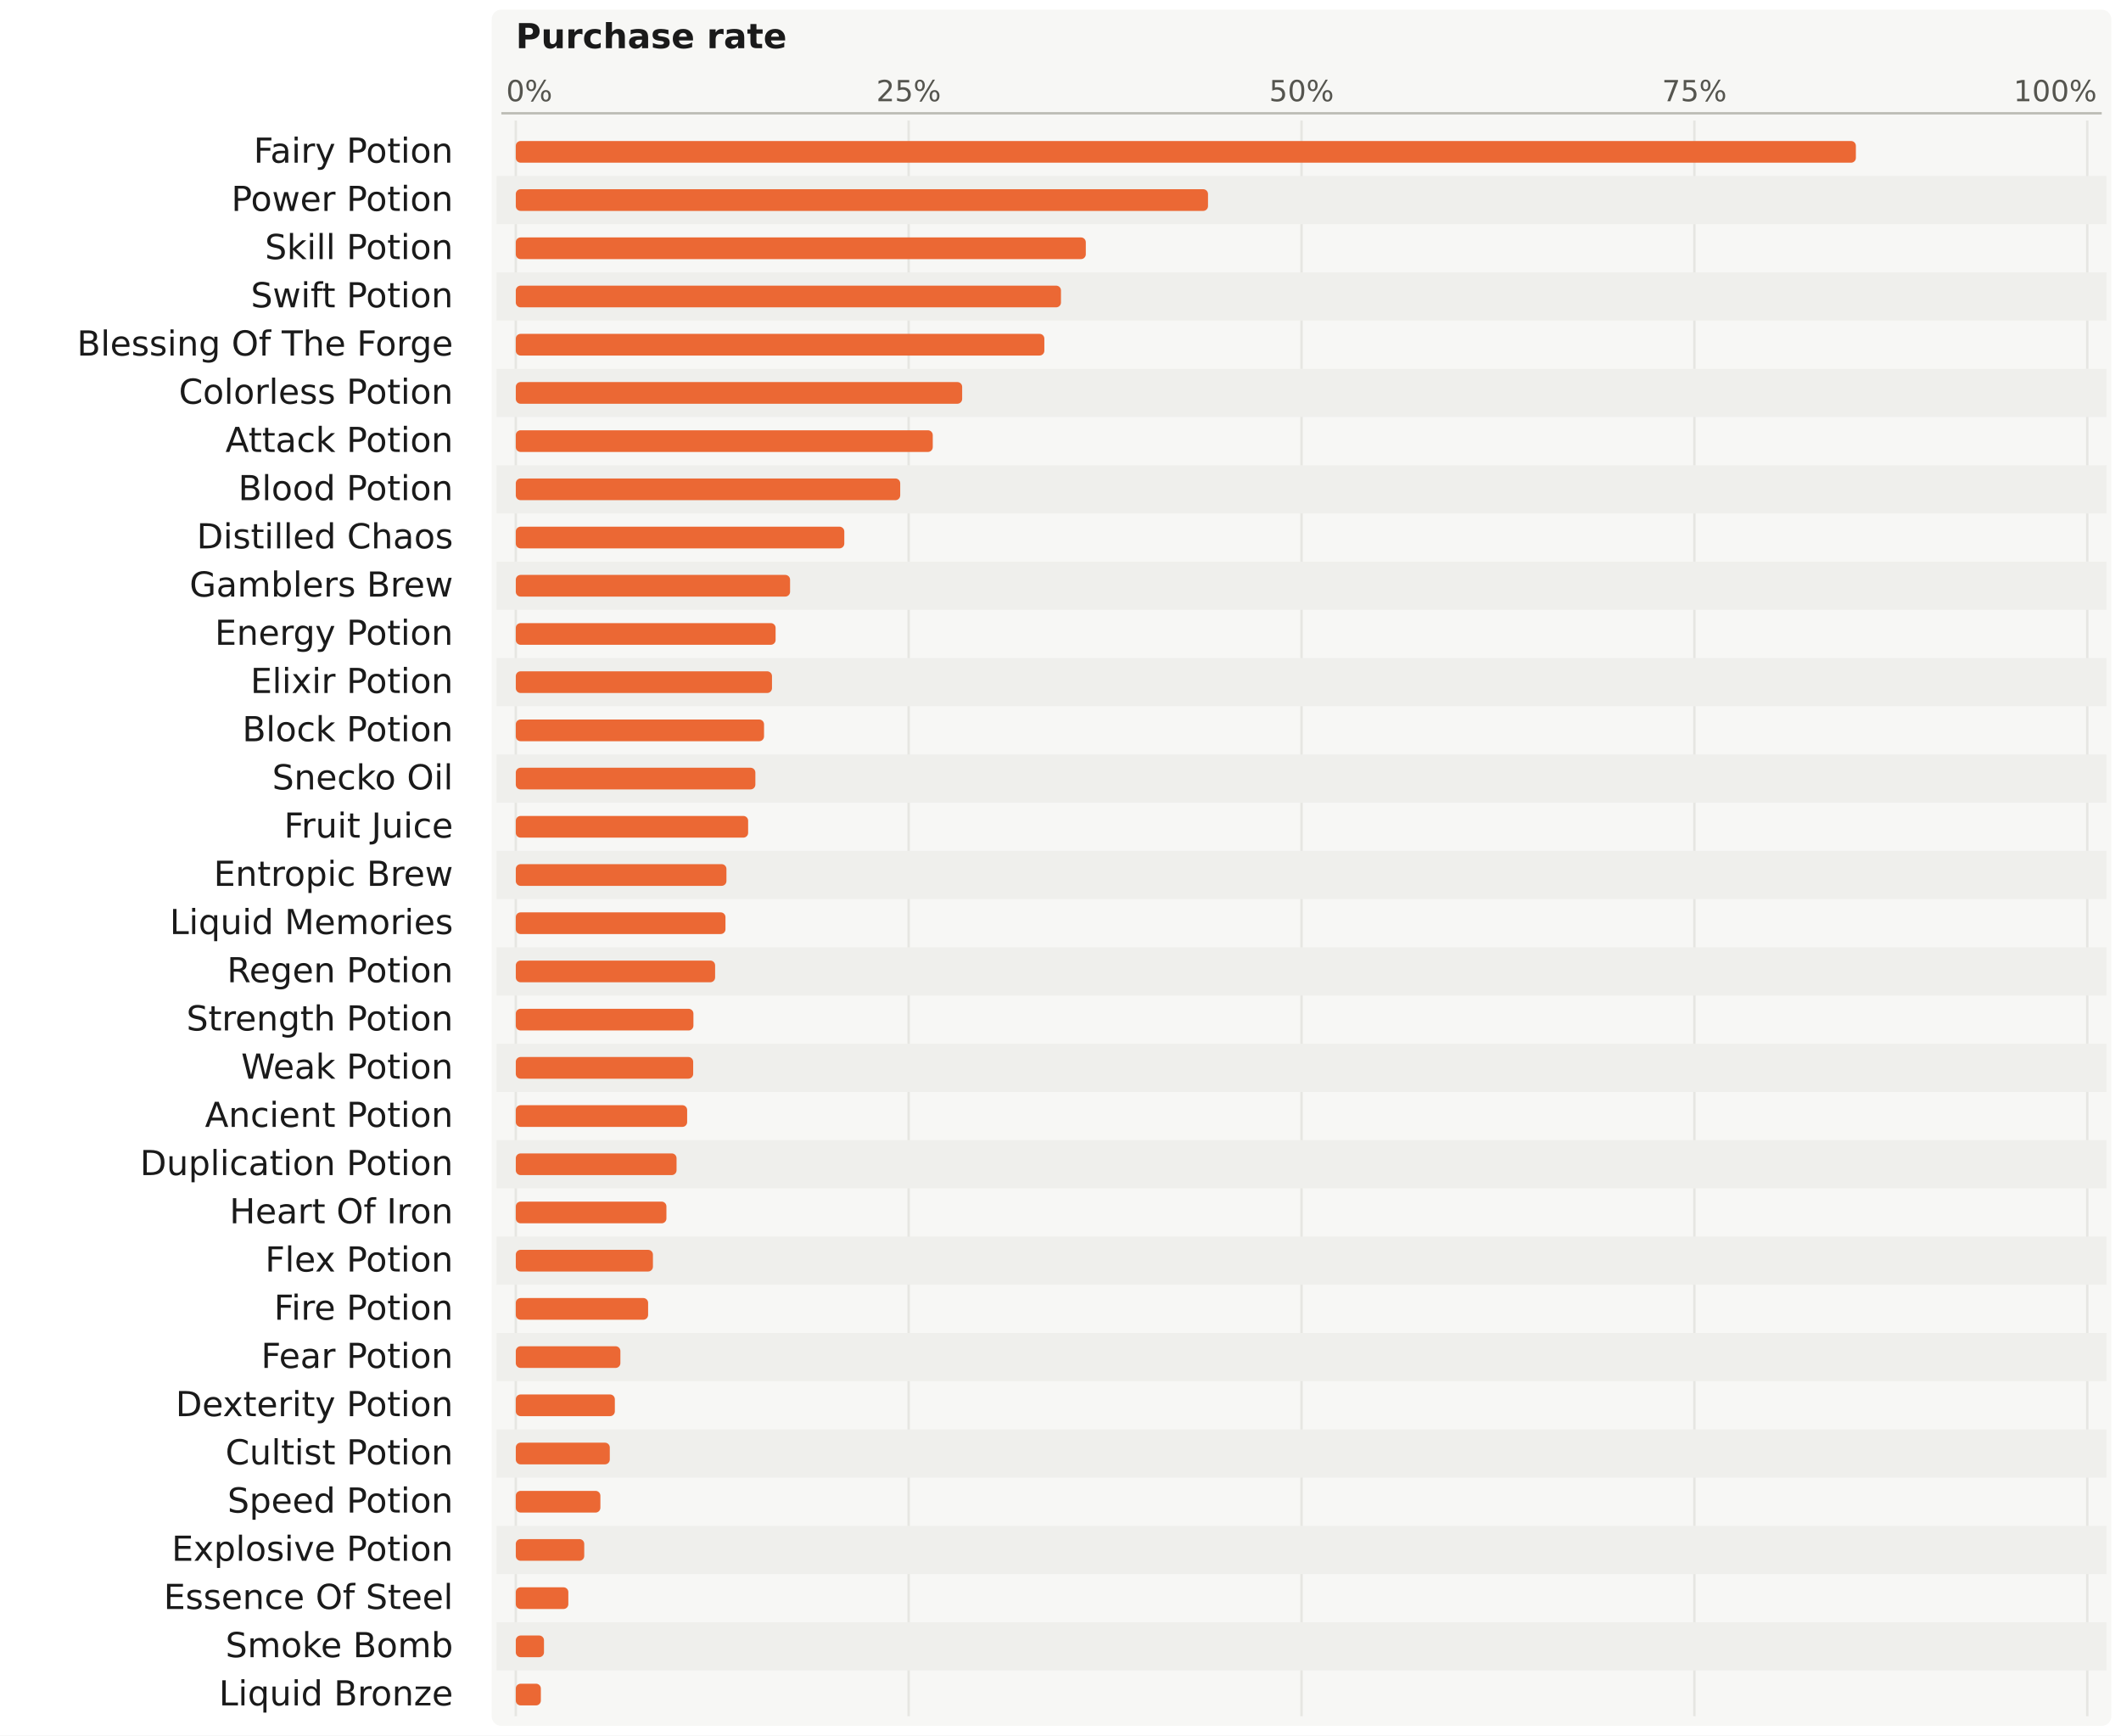
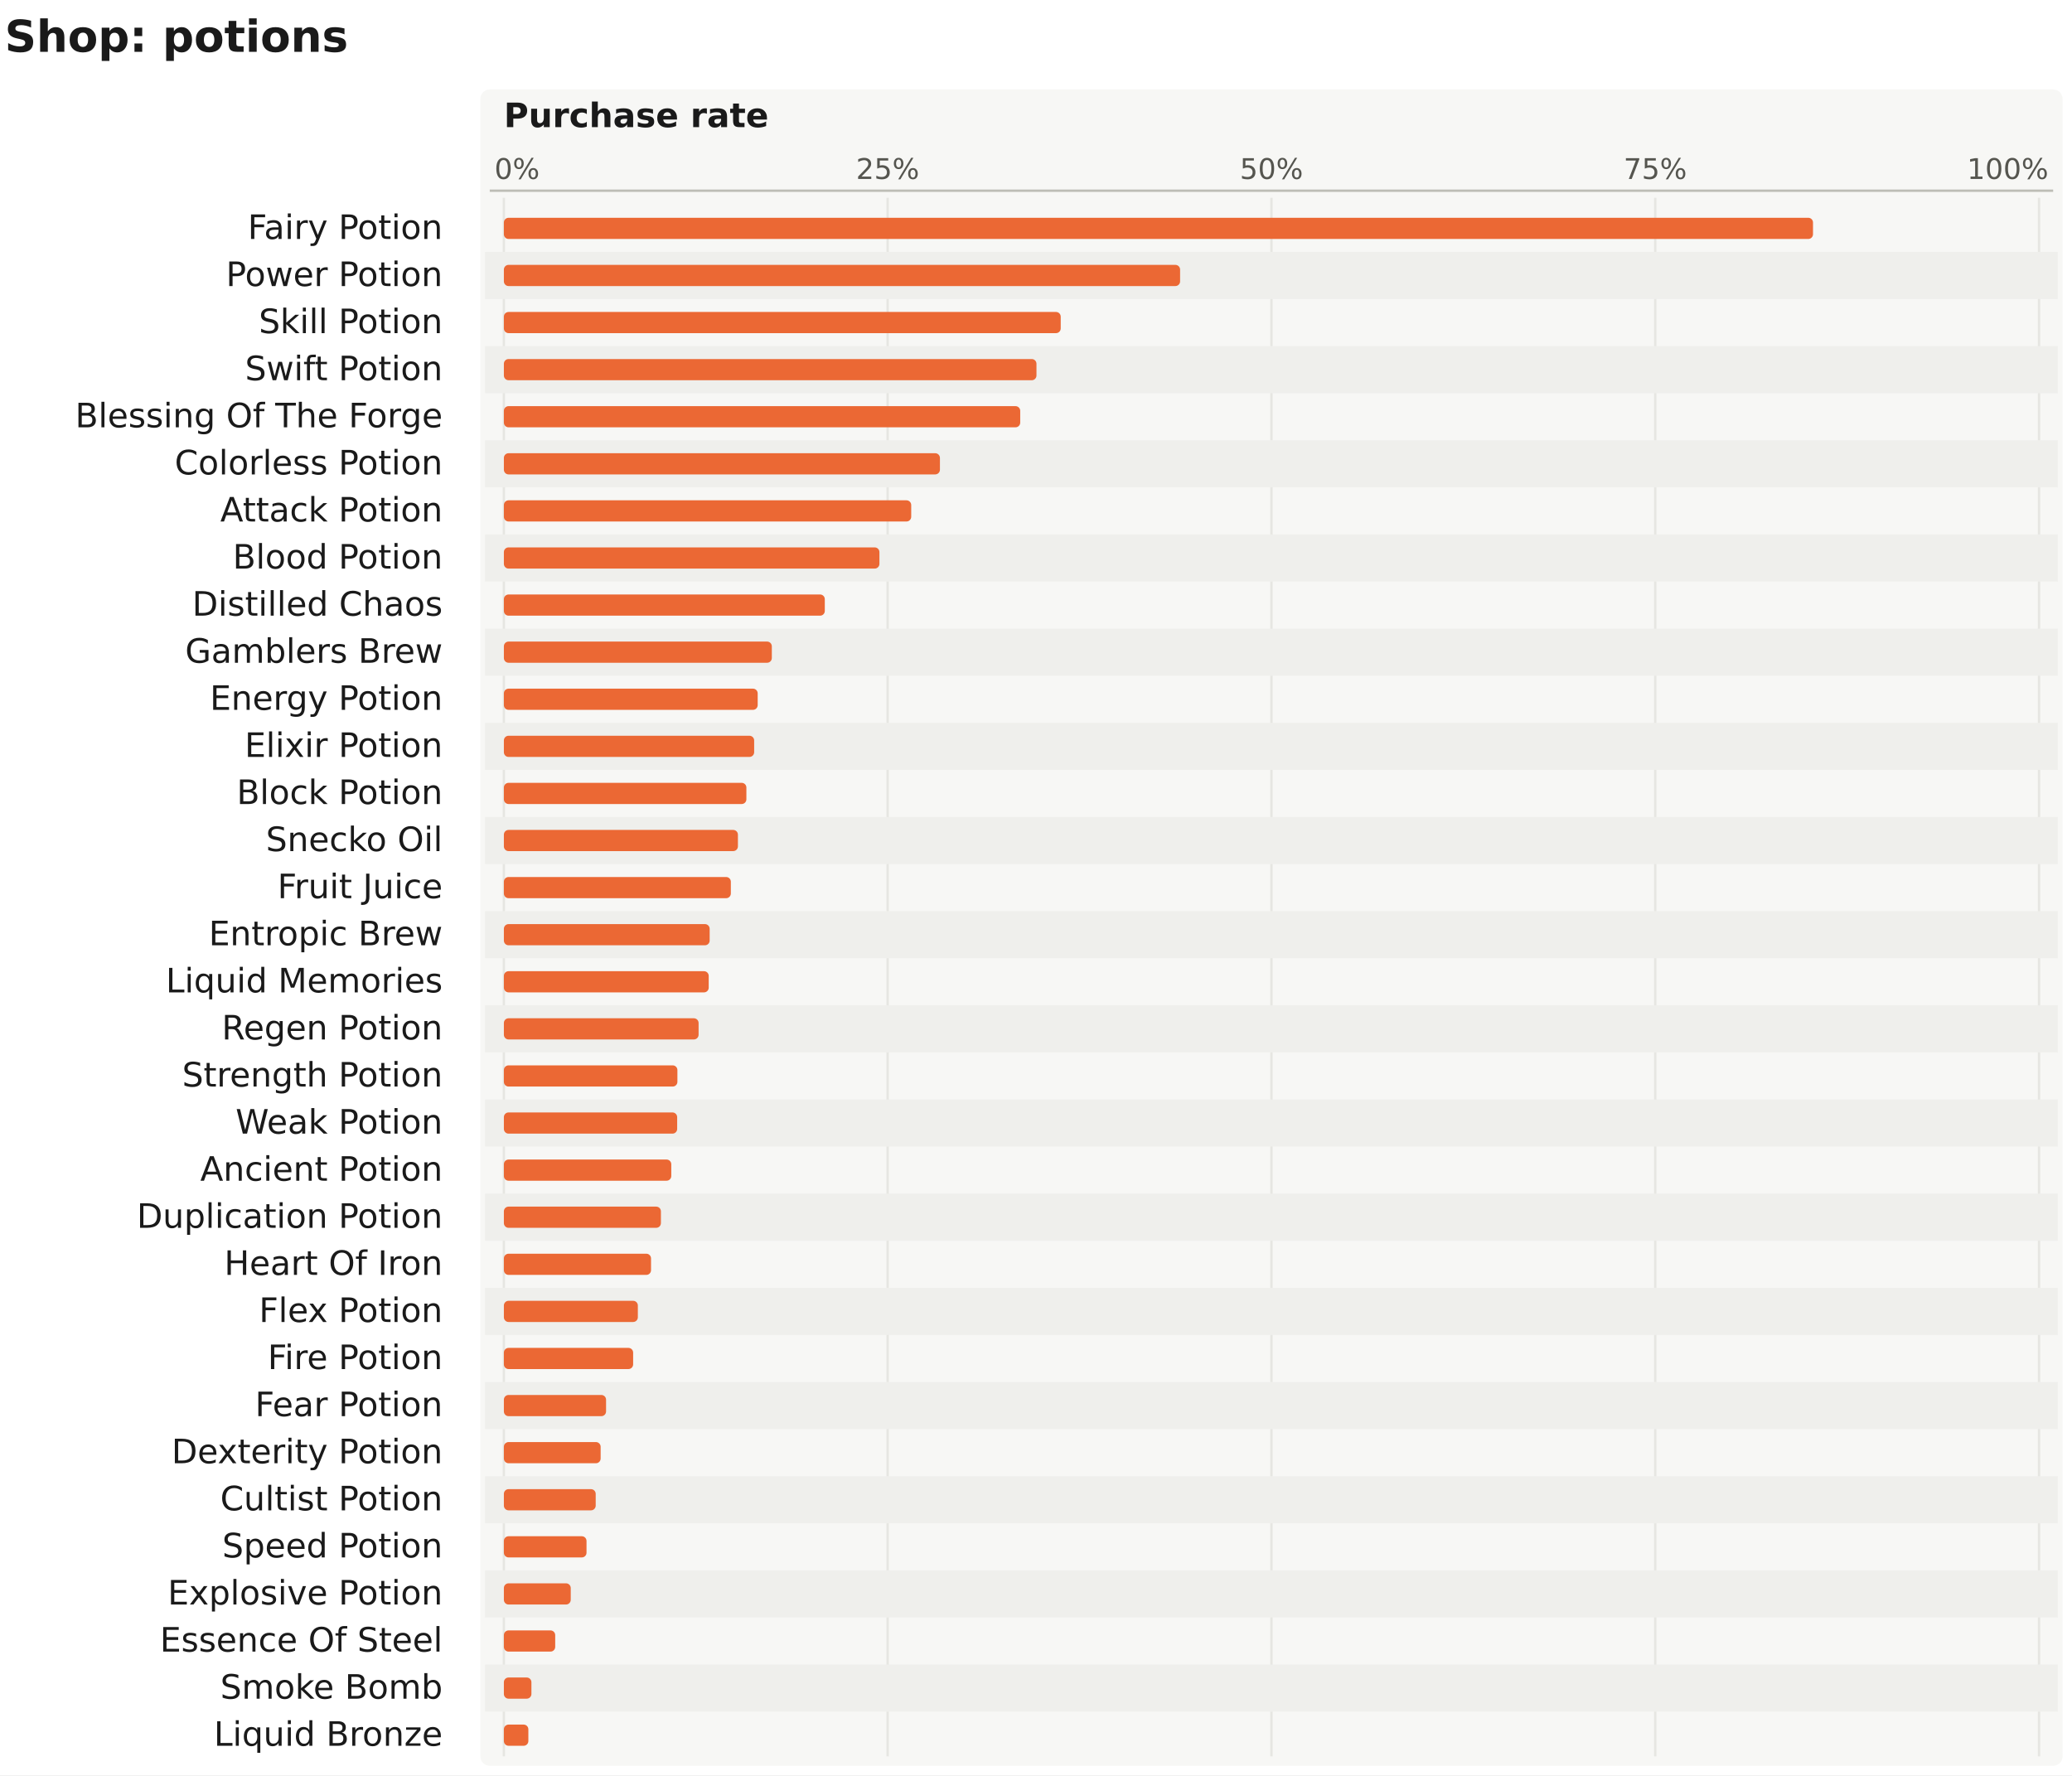
- <svg xmlns="http://www.w3.org/2000/svg" viewBox="0 0 880 720" width="100%" role="img" aria-label="Shop: potions" font-family="'DejaVu Sans', Verdana, 'Bitstream Vera Sans', sans-serif" style="max-width:880px">
-   <rect width="880" height="720" fill="#fff" />
-   <rect x="204.0" y="4.0" width="672.0" height="712.0" rx="4" fill="#f7f7f5" />
-   <text x="214.0" y="20.0" font-size="14.3" text-anchor="start" font-weight="bold" fill="#1a1a1a">Purchase rate</text>
-   <text x="210.0" y="42.0" font-size="12.1" text-anchor="start" fill="#55554f">0%</text>
-   <line x1="214.0" y1="50.0" x2="214.0" y2="712.0" stroke="#e6e6e2" stroke-width="1" />
-   <text x="377.0" y="42.0" font-size="12.1" text-anchor="middle" fill="#55554f">25%</text>
-   <line x1="377.0" y1="50.0" x2="377.0" y2="712.0" stroke="#e6e6e2" stroke-width="1" />
-   <text x="540.0" y="42.0" font-size="12.1" text-anchor="middle" fill="#55554f">50%</text>
-   <line x1="540.0" y1="50.0" x2="540.0" y2="712.0" stroke="#e6e6e2" stroke-width="1" />
-   <text x="703.0" y="42.0" font-size="12.1" text-anchor="middle" fill="#55554f">75%</text>
-   <line x1="703.0" y1="50.0" x2="703.0" y2="712.0" stroke="#e6e6e2" stroke-width="1" />
-   <text x="870.0" y="42.0" font-size="12.1" text-anchor="end" fill="#55554f">100%</text>
-   <line x1="866.0" y1="50.0" x2="866.0" y2="712.0" stroke="#e6e6e2" stroke-width="1" />
-   <line x1="208.0" y1="47.0" x2="872.0" y2="47.0" stroke="#bdbdb6" stroke-width="1" />
-   <text x="188.0" y="67.5" font-size="14.3" text-anchor="end" fill="#1a1a1a">Fairy Potion</text>
-   <rect x="214.0" y="58.5" width="556.0" height="9.0" rx="2" fill="#eb6834" />
-   <rect x="206.0" y="73.0" width="668.0" height="20.0" rx="0" fill="#efefec" />
-   <text x="188.0" y="87.5" font-size="14.3" text-anchor="end" fill="#1a1a1a">Power Potion</text>
-   <rect x="214.0" y="78.5" width="287.2" height="9.0" rx="2" fill="#eb6834" />
-   <text x="188.0" y="107.5" font-size="14.3" text-anchor="end" fill="#1a1a1a">Skill Potion</text>
-   <rect x="214.0" y="98.5" width="236.5" height="9.0" rx="2" fill="#eb6834" />
-   <rect x="206.0" y="113.0" width="668.0" height="20.0" rx="0" fill="#efefec" />
-   <text x="188.0" y="127.5" font-size="14.3" text-anchor="end" fill="#1a1a1a">Swift Potion</text>
-   <rect x="214.0" y="118.5" width="226.2" height="9.0" rx="2" fill="#eb6834" />
-   <text x="188.0" y="147.5" font-size="14.3" text-anchor="end" fill="#1a1a1a">Blessing Of The Forge</text>
-   <rect x="214.0" y="138.5" width="219.3" height="9.0" rx="2" fill="#eb6834" />
-   <rect x="206.0" y="153.0" width="668.0" height="20.0" rx="0" fill="#efefec" />
-   <text x="188.0" y="167.5" font-size="14.3" text-anchor="end" fill="#1a1a1a">Colorless Potion</text>
-   <rect x="214.0" y="158.5" width="185.2" height="9.0" rx="2" fill="#eb6834" />
-   <text x="188.0" y="187.5" font-size="14.3" text-anchor="end" fill="#1a1a1a">Attack Potion</text>
-   <rect x="214.0" y="178.5" width="173.0" height="9.0" rx="2" fill="#eb6834" />
-   <rect x="206.0" y="193.0" width="668.0" height="20.0" rx="0" fill="#efefec" />
-   <text x="188.0" y="207.5" font-size="14.3" text-anchor="end" fill="#1a1a1a">Blood Potion</text>
-   <rect x="214.0" y="198.5" width="159.5" height="9.0" rx="2" fill="#eb6834" />
-   <text x="188.0" y="227.5" font-size="14.3" text-anchor="end" fill="#1a1a1a">Distilled Chaos</text>
-   <rect x="214.0" y="218.5" width="136.3" height="9.0" rx="2" fill="#eb6834" />
-   <rect x="206.0" y="233.0" width="668.0" height="20.0" rx="0" fill="#efefec" />
-   <text x="188.0" y="247.5" font-size="14.3" text-anchor="end" fill="#1a1a1a">Gamblers Brew</text>
-   <rect x="214.0" y="238.5" width="113.8" height="9.0" rx="2" fill="#eb6834" />
-   <text x="188.0" y="267.5" font-size="14.3" text-anchor="end" fill="#1a1a1a">Energy Potion</text>
-   <rect x="214.0" y="258.5" width="107.8" height="9.0" rx="2" fill="#eb6834" />
-   <rect x="206.0" y="273.0" width="668.0" height="20.0" rx="0" fill="#efefec" />
-   <text x="188.0" y="287.5" font-size="14.3" text-anchor="end" fill="#1a1a1a">Elixir Potion</text>
-   <rect x="214.0" y="278.5" width="106.3" height="9.0" rx="2" fill="#eb6834" />
-   <text x="188.0" y="307.5" font-size="14.3" text-anchor="end" fill="#1a1a1a">Block Potion</text>
-   <rect x="214.0" y="298.5" width="103.0" height="9.0" rx="2" fill="#eb6834" />
-   <rect x="206.0" y="313.0" width="668.0" height="20.0" rx="0" fill="#efefec" />
-   <text x="188.0" y="327.5" font-size="14.3" text-anchor="end" fill="#1a1a1a">Snecko Oil</text>
-   <rect x="214.0" y="318.5" width="99.4" height="9.0" rx="2" fill="#eb6834" />
-   <text x="188.0" y="347.5" font-size="14.3" text-anchor="end" fill="#1a1a1a">Fruit Juice</text>
-   <rect x="214.0" y="338.5" width="96.4" height="9.0" rx="2" fill="#eb6834" />
-   <rect x="206.0" y="353.0" width="668.0" height="20.0" rx="0" fill="#efefec" />
-   <text x="188.0" y="367.5" font-size="14.3" text-anchor="end" fill="#1a1a1a">Entropic Brew</text>
-   <rect x="214.0" y="358.5" width="87.4" height="9.0" rx="2" fill="#eb6834" />
-   <text x="188.0" y="387.5" font-size="14.3" text-anchor="end" fill="#1a1a1a">Liquid Memories</text>
-   <rect x="214.0" y="378.5" width="87.0" height="9.0" rx="2" fill="#eb6834" />
-   <rect x="206.0" y="393.0" width="668.0" height="20.0" rx="0" fill="#efefec" />
-   <text x="188.0" y="407.5" font-size="14.3" text-anchor="end" fill="#1a1a1a">Regen Potion</text>
-   <rect x="214.0" y="398.5" width="82.7" height="9.0" rx="2" fill="#eb6834" />
-   <text x="188.0" y="427.5" font-size="14.3" text-anchor="end" fill="#1a1a1a">Strength Potion</text>
-   <rect x="214.0" y="418.5" width="73.7" height="9.0" rx="2" fill="#eb6834" />
-   <rect x="206.0" y="433.0" width="668.0" height="20.0" rx="0" fill="#efefec" />
-   <text x="188.0" y="447.5" font-size="14.3" text-anchor="end" fill="#1a1a1a">Weak Potion</text>
-   <rect x="214.0" y="438.5" width="73.6" height="9.0" rx="2" fill="#eb6834" />
-   <text x="188.0" y="467.5" font-size="14.3" text-anchor="end" fill="#1a1a1a">Ancient Potion</text>
-   <rect x="214.0" y="458.5" width="71.1" height="9.0" rx="2" fill="#eb6834" />
-   <rect x="206.0" y="473.0" width="668.0" height="20.0" rx="0" fill="#efefec" />
-   <text x="188.0" y="487.5" font-size="14.3" text-anchor="end" fill="#1a1a1a">Duplication Potion</text>
-   <rect x="214.0" y="478.5" width="66.7" height="9.0" rx="2" fill="#eb6834" />
-   <text x="188.0" y="507.5" font-size="14.3" text-anchor="end" fill="#1a1a1a">Heart Of Iron</text>
-   <rect x="214.0" y="498.5" width="62.5" height="9.0" rx="2" fill="#eb6834" />
-   <rect x="206.0" y="513.0" width="668.0" height="20.0" rx="0" fill="#efefec" />
-   <text x="188.0" y="527.5" font-size="14.3" text-anchor="end" fill="#1a1a1a">Flex Potion</text>
-   <rect x="214.0" y="518.5" width="56.9" height="9.0" rx="2" fill="#eb6834" />
-   <text x="188.0" y="547.5" font-size="14.3" text-anchor="end" fill="#1a1a1a">Fire Potion</text>
-   <rect x="214.0" y="538.5" width="54.9" height="9.0" rx="2" fill="#eb6834" />
-   <rect x="206.0" y="553.0" width="668.0" height="20.0" rx="0" fill="#efefec" />
-   <text x="188.0" y="567.5" font-size="14.3" text-anchor="end" fill="#1a1a1a">Fear Potion</text>
-   <rect x="214.0" y="558.5" width="43.4" height="9.0" rx="2" fill="#eb6834" />
-   <text x="188.0" y="587.5" font-size="14.3" text-anchor="end" fill="#1a1a1a">Dexterity Potion</text>
-   <rect x="214.0" y="578.5" width="41.1" height="9.0" rx="2" fill="#eb6834" />
-   <rect x="206.0" y="593.0" width="668.0" height="20.0" rx="0" fill="#efefec" />
-   <text x="188.0" y="607.5" font-size="14.3" text-anchor="end" fill="#1a1a1a">Cultist Potion</text>
-   <rect x="214.0" y="598.5" width="39.0" height="9.0" rx="2" fill="#eb6834" />
-   <text x="188.0" y="627.5" font-size="14.3" text-anchor="end" fill="#1a1a1a">Speed Potion</text>
-   <rect x="214.0" y="618.5" width="35.1" height="9.0" rx="2" fill="#eb6834" />
-   <rect x="206.0" y="633.0" width="668.0" height="20.0" rx="0" fill="#efefec" />
-   <text x="188.0" y="647.5" font-size="14.3" text-anchor="end" fill="#1a1a1a">Explosive Potion</text>
-   <rect x="214.0" y="638.5" width="28.4" height="9.0" rx="2" fill="#eb6834" />
-   <text x="188.0" y="667.5" font-size="14.3" text-anchor="end" fill="#1a1a1a">Essence Of Steel</text>
-   <rect x="214.0" y="658.5" width="21.8" height="9.0" rx="2" fill="#eb6834" />
-   <rect x="206.0" y="673.0" width="668.0" height="20.0" rx="0" fill="#efefec" />
-   <text x="188.0" y="687.5" font-size="14.3" text-anchor="end" fill="#1a1a1a">Smoke Bomb</text>
-   <rect x="214.0" y="678.5" width="11.7" height="9.0" rx="2" fill="#eb6834" />
-   <text x="188.0" y="707.5" font-size="14.3" text-anchor="end" fill="#1a1a1a">Liquid Bronze</text>
-   <rect x="214.0" y="698.5" width="10.4" height="9.0" rx="2" fill="#eb6834" />
+ <svg xmlns="http://www.w3.org/2000/svg" viewBox="0 0 880 754" width="100%" role="img" aria-label="Shop: potions" font-family="'DejaVu Sans', Verdana, 'Bitstream Vera Sans', sans-serif" style="max-width:880px">
+   <rect width="880" height="754" fill="#fff" />
+   <text x="2" y="22" font-size="18.7" font-weight="bold" fill="#1a1a1a">Shop: potions</text>
+   <g transform="translate(0,34)">
+     <rect x="204.0" y="4.0" width="672.0" height="712.0" rx="4" fill="#f7f7f5" />
+     <text x="214.0" y="20.0" font-size="14.3" text-anchor="start" font-weight="bold" fill="#1a1a1a">Purchase rate</text>
+     <text x="210.0" y="42.0" font-size="12.1" text-anchor="start" fill="#55554f">0%</text>
+     <line x1="214.0" y1="50.0" x2="214.0" y2="712.0" stroke="#e6e6e2" stroke-width="1" />
+     <text x="377.0" y="42.0" font-size="12.1" text-anchor="middle" fill="#55554f">25%</text>
+     <line x1="377.0" y1="50.0" x2="377.0" y2="712.0" stroke="#e6e6e2" stroke-width="1" />
+     <text x="540.0" y="42.0" font-size="12.1" text-anchor="middle" fill="#55554f">50%</text>
+     <line x1="540.0" y1="50.0" x2="540.0" y2="712.0" stroke="#e6e6e2" stroke-width="1" />
+     <text x="703.0" y="42.0" font-size="12.1" text-anchor="middle" fill="#55554f">75%</text>
+     <line x1="703.0" y1="50.0" x2="703.0" y2="712.0" stroke="#e6e6e2" stroke-width="1" />
+     <text x="870.0" y="42.0" font-size="12.1" text-anchor="end" fill="#55554f">100%</text>
+     <line x1="866.0" y1="50.0" x2="866.0" y2="712.0" stroke="#e6e6e2" stroke-width="1" />
+     <line x1="208.0" y1="47.0" x2="872.0" y2="47.0" stroke="#bdbdb6" stroke-width="1" />
+     <text x="188.0" y="67.5" font-size="14.3" text-anchor="end" fill="#1a1a1a">Fairy Potion</text>
+     <rect x="214.0" y="58.5" width="556.0" height="9.0" rx="2" fill="#eb6834" />
+     <rect x="206.0" y="73.0" width="668.0" height="20.0" rx="0" fill="#efefec" />
+     <text x="188.0" y="87.5" font-size="14.3" text-anchor="end" fill="#1a1a1a">Power Potion</text>
+     <rect x="214.0" y="78.5" width="287.2" height="9.0" rx="2" fill="#eb6834" />
+     <text x="188.0" y="107.5" font-size="14.3" text-anchor="end" fill="#1a1a1a">Skill Potion</text>
+     <rect x="214.0" y="98.5" width="236.5" height="9.0" rx="2" fill="#eb6834" />
+     <rect x="206.0" y="113.0" width="668.0" height="20.0" rx="0" fill="#efefec" />
+     <text x="188.0" y="127.5" font-size="14.3" text-anchor="end" fill="#1a1a1a">Swift Potion</text>
+     <rect x="214.0" y="118.5" width="226.2" height="9.0" rx="2" fill="#eb6834" />
+     <text x="188.0" y="147.5" font-size="14.3" text-anchor="end" fill="#1a1a1a">Blessing Of The Forge</text>
+     <rect x="214.0" y="138.5" width="219.3" height="9.0" rx="2" fill="#eb6834" />
+     <rect x="206.0" y="153.0" width="668.0" height="20.0" rx="0" fill="#efefec" />
+     <text x="188.0" y="167.5" font-size="14.3" text-anchor="end" fill="#1a1a1a">Colorless Potion</text>
+     <rect x="214.0" y="158.5" width="185.2" height="9.0" rx="2" fill="#eb6834" />
+     <text x="188.0" y="187.5" font-size="14.3" text-anchor="end" fill="#1a1a1a">Attack Potion</text>
+     <rect x="214.0" y="178.5" width="173.0" height="9.0" rx="2" fill="#eb6834" />
+     <rect x="206.0" y="193.0" width="668.0" height="20.0" rx="0" fill="#efefec" />
+     <text x="188.0" y="207.5" font-size="14.3" text-anchor="end" fill="#1a1a1a">Blood Potion</text>
+     <rect x="214.0" y="198.5" width="159.5" height="9.0" rx="2" fill="#eb6834" />
+     <text x="188.0" y="227.5" font-size="14.3" text-anchor="end" fill="#1a1a1a">Distilled Chaos</text>
+     <rect x="214.0" y="218.5" width="136.3" height="9.0" rx="2" fill="#eb6834" />
+     <rect x="206.0" y="233.0" width="668.0" height="20.0" rx="0" fill="#efefec" />
+     <text x="188.0" y="247.5" font-size="14.3" text-anchor="end" fill="#1a1a1a">Gamblers Brew</text>
+     <rect x="214.0" y="238.5" width="113.8" height="9.0" rx="2" fill="#eb6834" />
+     <text x="188.0" y="267.5" font-size="14.3" text-anchor="end" fill="#1a1a1a">Energy Potion</text>
+     <rect x="214.0" y="258.5" width="107.8" height="9.0" rx="2" fill="#eb6834" />
+     <rect x="206.0" y="273.0" width="668.0" height="20.0" rx="0" fill="#efefec" />
+     <text x="188.0" y="287.5" font-size="14.3" text-anchor="end" fill="#1a1a1a">Elixir Potion</text>
+     <rect x="214.0" y="278.5" width="106.3" height="9.0" rx="2" fill="#eb6834" />
+     <text x="188.0" y="307.5" font-size="14.3" text-anchor="end" fill="#1a1a1a">Block Potion</text>
+     <rect x="214.0" y="298.5" width="103.0" height="9.0" rx="2" fill="#eb6834" />
+     <rect x="206.0" y="313.0" width="668.0" height="20.0" rx="0" fill="#efefec" />
+     <text x="188.0" y="327.5" font-size="14.3" text-anchor="end" fill="#1a1a1a">Snecko Oil</text>
+     <rect x="214.0" y="318.5" width="99.4" height="9.0" rx="2" fill="#eb6834" />
+     <text x="188.0" y="347.5" font-size="14.3" text-anchor="end" fill="#1a1a1a">Fruit Juice</text>
+     <rect x="214.0" y="338.5" width="96.4" height="9.0" rx="2" fill="#eb6834" />
+     <rect x="206.0" y="353.0" width="668.0" height="20.0" rx="0" fill="#efefec" />
+     <text x="188.0" y="367.5" font-size="14.3" text-anchor="end" fill="#1a1a1a">Entropic Brew</text>
+     <rect x="214.0" y="358.5" width="87.4" height="9.0" rx="2" fill="#eb6834" />
+     <text x="188.0" y="387.5" font-size="14.3" text-anchor="end" fill="#1a1a1a">Liquid Memories</text>
+     <rect x="214.0" y="378.5" width="87.0" height="9.0" rx="2" fill="#eb6834" />
+     <rect x="206.0" y="393.0" width="668.0" height="20.0" rx="0" fill="#efefec" />
+     <text x="188.0" y="407.5" font-size="14.3" text-anchor="end" fill="#1a1a1a">Regen Potion</text>
+     <rect x="214.0" y="398.5" width="82.7" height="9.0" rx="2" fill="#eb6834" />
+     <text x="188.0" y="427.5" font-size="14.3" text-anchor="end" fill="#1a1a1a">Strength Potion</text>
+     <rect x="214.0" y="418.5" width="73.7" height="9.0" rx="2" fill="#eb6834" />
+     <rect x="206.0" y="433.0" width="668.0" height="20.0" rx="0" fill="#efefec" />
+     <text x="188.0" y="447.5" font-size="14.3" text-anchor="end" fill="#1a1a1a">Weak Potion</text>
+     <rect x="214.0" y="438.5" width="73.6" height="9.0" rx="2" fill="#eb6834" />
+     <text x="188.0" y="467.5" font-size="14.3" text-anchor="end" fill="#1a1a1a">Ancient Potion</text>
+     <rect x="214.0" y="458.5" width="71.1" height="9.0" rx="2" fill="#eb6834" />
+     <rect x="206.0" y="473.0" width="668.0" height="20.0" rx="0" fill="#efefec" />
+     <text x="188.0" y="487.5" font-size="14.3" text-anchor="end" fill="#1a1a1a">Duplication Potion</text>
+     <rect x="214.0" y="478.5" width="66.7" height="9.0" rx="2" fill="#eb6834" />
+     <text x="188.0" y="507.5" font-size="14.3" text-anchor="end" fill="#1a1a1a">Heart Of Iron</text>
+     <rect x="214.0" y="498.5" width="62.5" height="9.0" rx="2" fill="#eb6834" />
+     <rect x="206.0" y="513.0" width="668.0" height="20.0" rx="0" fill="#efefec" />
+     <text x="188.0" y="527.5" font-size="14.3" text-anchor="end" fill="#1a1a1a">Flex Potion</text>
+     <rect x="214.0" y="518.5" width="56.9" height="9.0" rx="2" fill="#eb6834" />
+     <text x="188.0" y="547.5" font-size="14.3" text-anchor="end" fill="#1a1a1a">Fire Potion</text>
+     <rect x="214.0" y="538.5" width="54.9" height="9.0" rx="2" fill="#eb6834" />
+     <rect x="206.0" y="553.0" width="668.0" height="20.0" rx="0" fill="#efefec" />
+     <text x="188.0" y="567.5" font-size="14.3" text-anchor="end" fill="#1a1a1a">Fear Potion</text>
+     <rect x="214.0" y="558.5" width="43.4" height="9.0" rx="2" fill="#eb6834" />
+     <text x="188.0" y="587.5" font-size="14.3" text-anchor="end" fill="#1a1a1a">Dexterity Potion</text>
+     <rect x="214.0" y="578.5" width="41.1" height="9.0" rx="2" fill="#eb6834" />
+     <rect x="206.0" y="593.0" width="668.0" height="20.0" rx="0" fill="#efefec" />
+     <text x="188.0" y="607.5" font-size="14.3" text-anchor="end" fill="#1a1a1a">Cultist Potion</text>
+     <rect x="214.0" y="598.5" width="39.0" height="9.0" rx="2" fill="#eb6834" />
+     <text x="188.0" y="627.5" font-size="14.3" text-anchor="end" fill="#1a1a1a">Speed Potion</text>
+     <rect x="214.0" y="618.5" width="35.1" height="9.0" rx="2" fill="#eb6834" />
+     <rect x="206.0" y="633.0" width="668.0" height="20.0" rx="0" fill="#efefec" />
+     <text x="188.0" y="647.5" font-size="14.3" text-anchor="end" fill="#1a1a1a">Explosive Potion</text>
+     <rect x="214.0" y="638.5" width="28.4" height="9.0" rx="2" fill="#eb6834" />
+     <text x="188.0" y="667.5" font-size="14.3" text-anchor="end" fill="#1a1a1a">Essence Of Steel</text>
+     <rect x="214.0" y="658.5" width="21.8" height="9.0" rx="2" fill="#eb6834" />
+     <rect x="206.0" y="673.0" width="668.0" height="20.0" rx="0" fill="#efefec" />
+     <text x="188.0" y="687.5" font-size="14.3" text-anchor="end" fill="#1a1a1a">Smoke Bomb</text>
+     <rect x="214.0" y="678.5" width="11.7" height="9.0" rx="2" fill="#eb6834" />
+     <text x="188.0" y="707.5" font-size="14.3" text-anchor="end" fill="#1a1a1a">Liquid Bronze</text>
+     <rect x="214.0" y="698.5" width="10.4" height="9.0" rx="2" fill="#eb6834" />
+   </g>
</svg>
